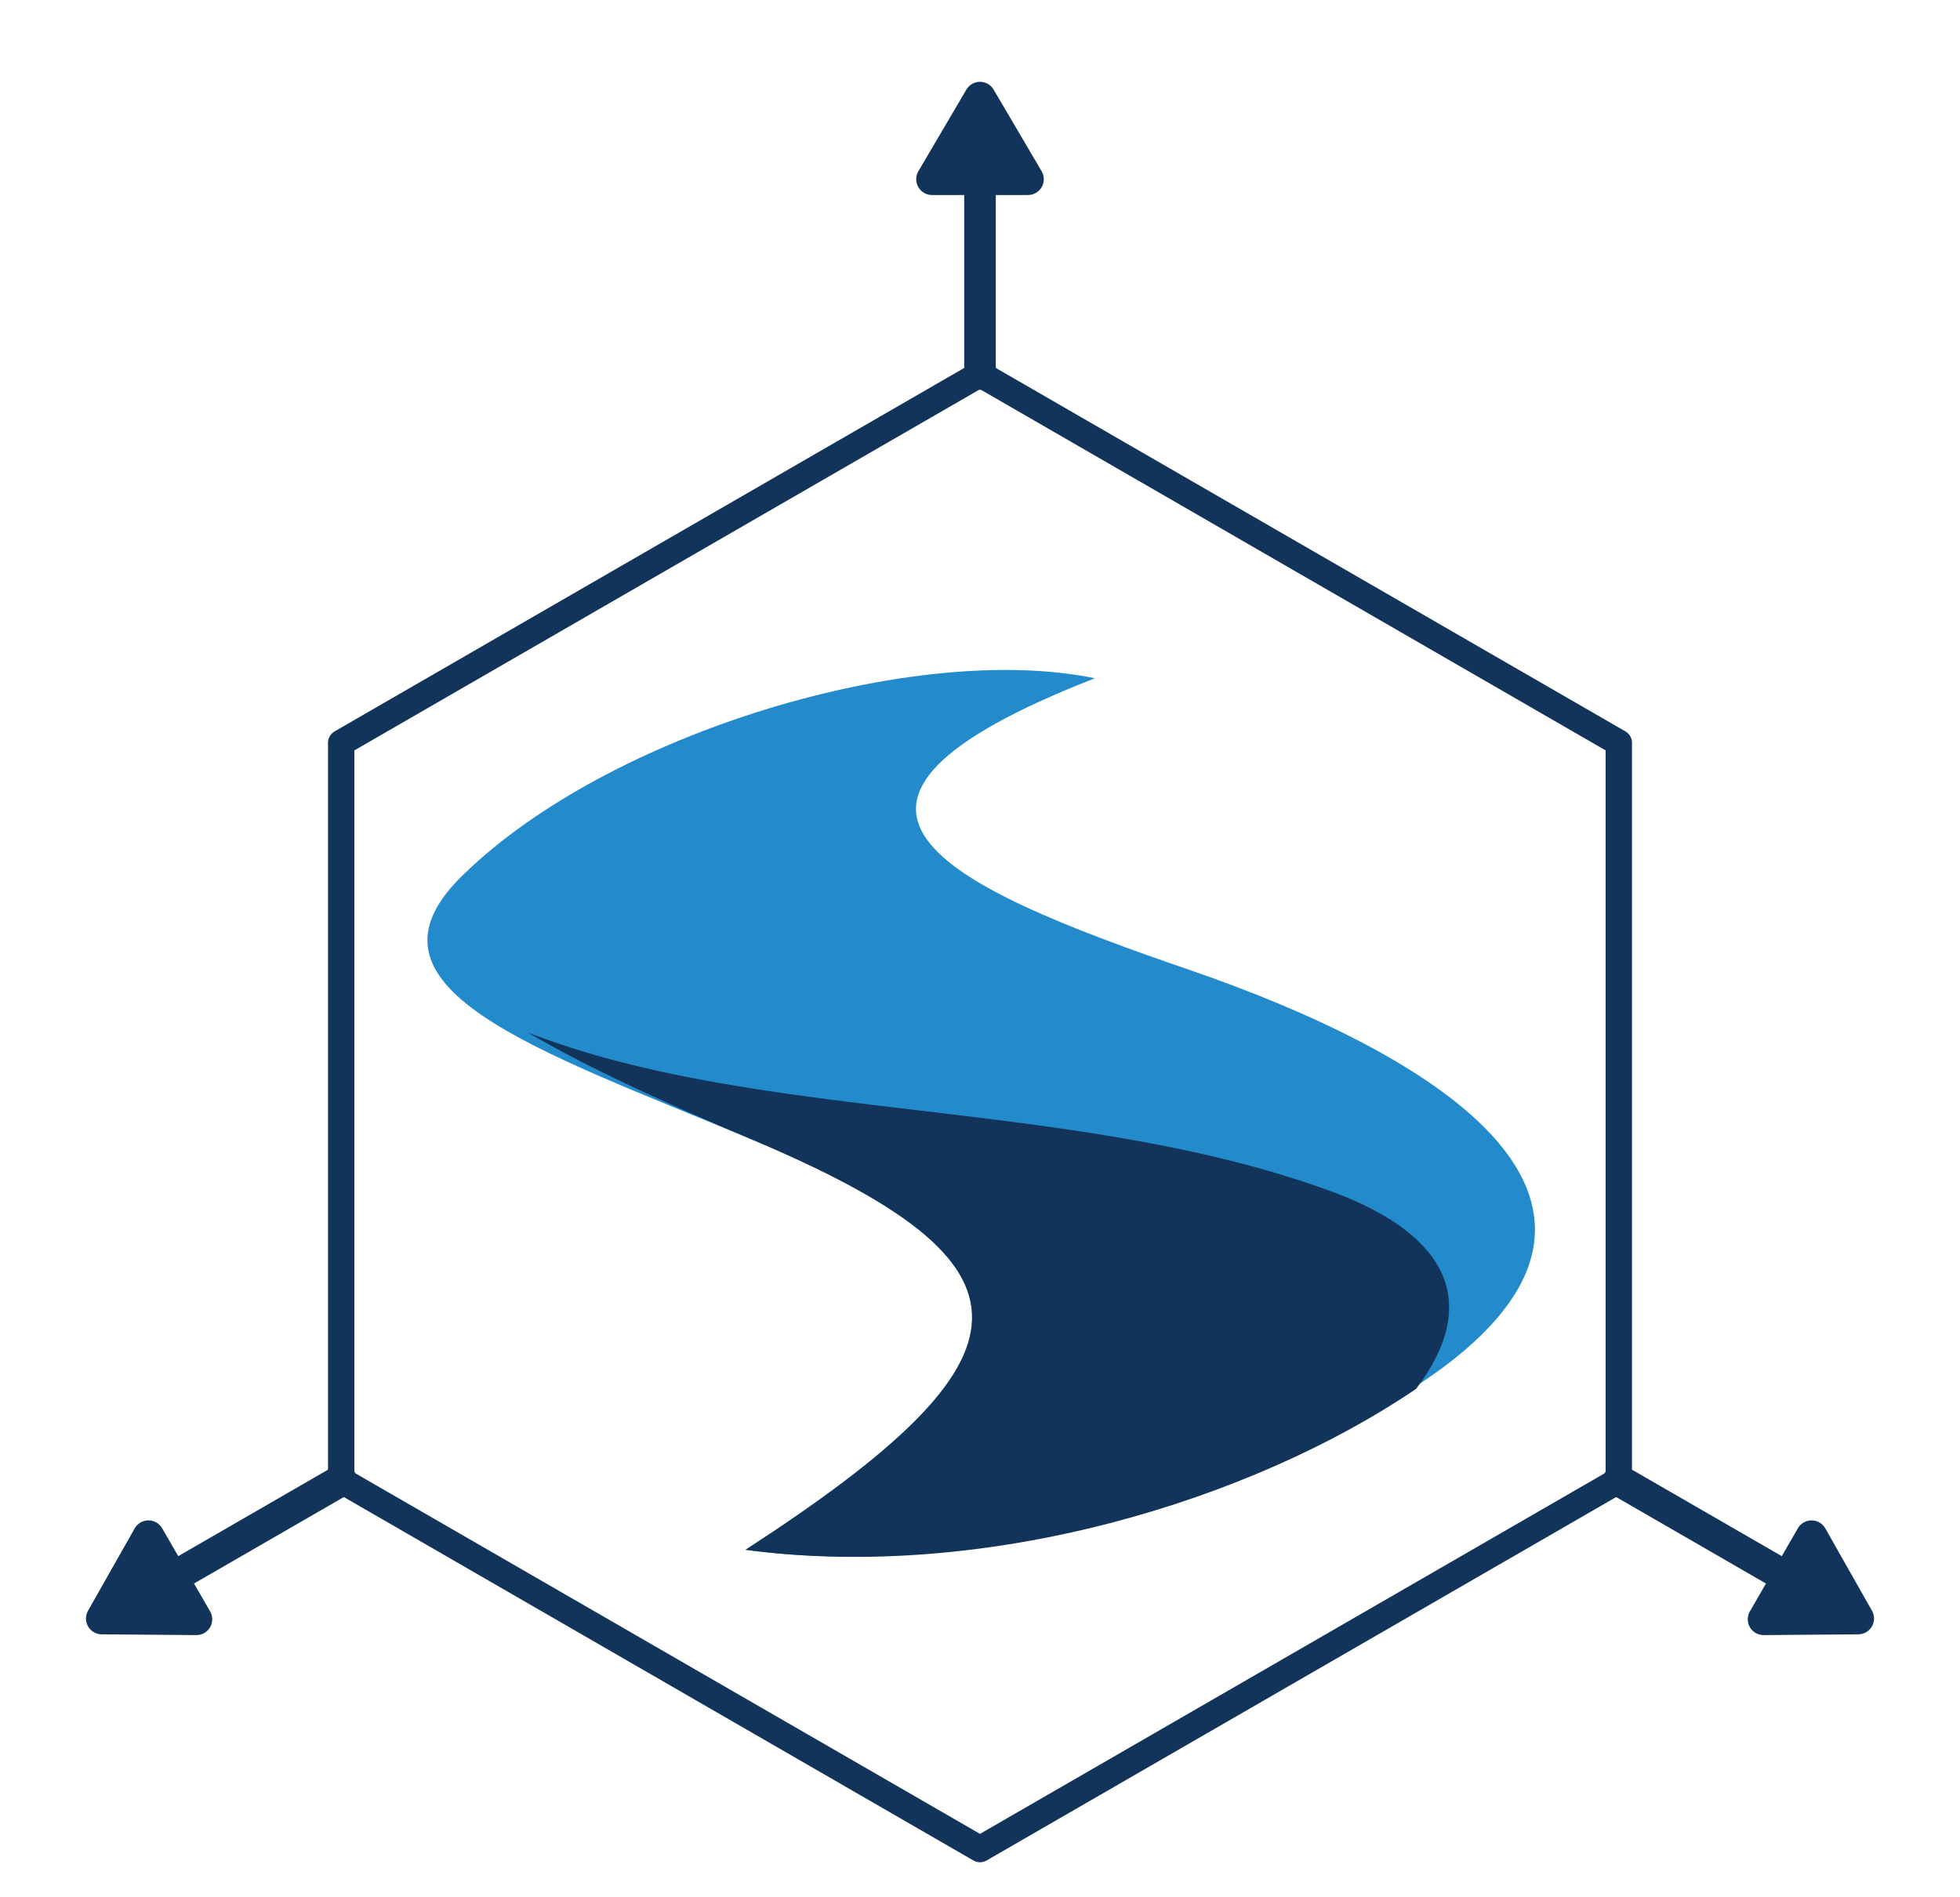
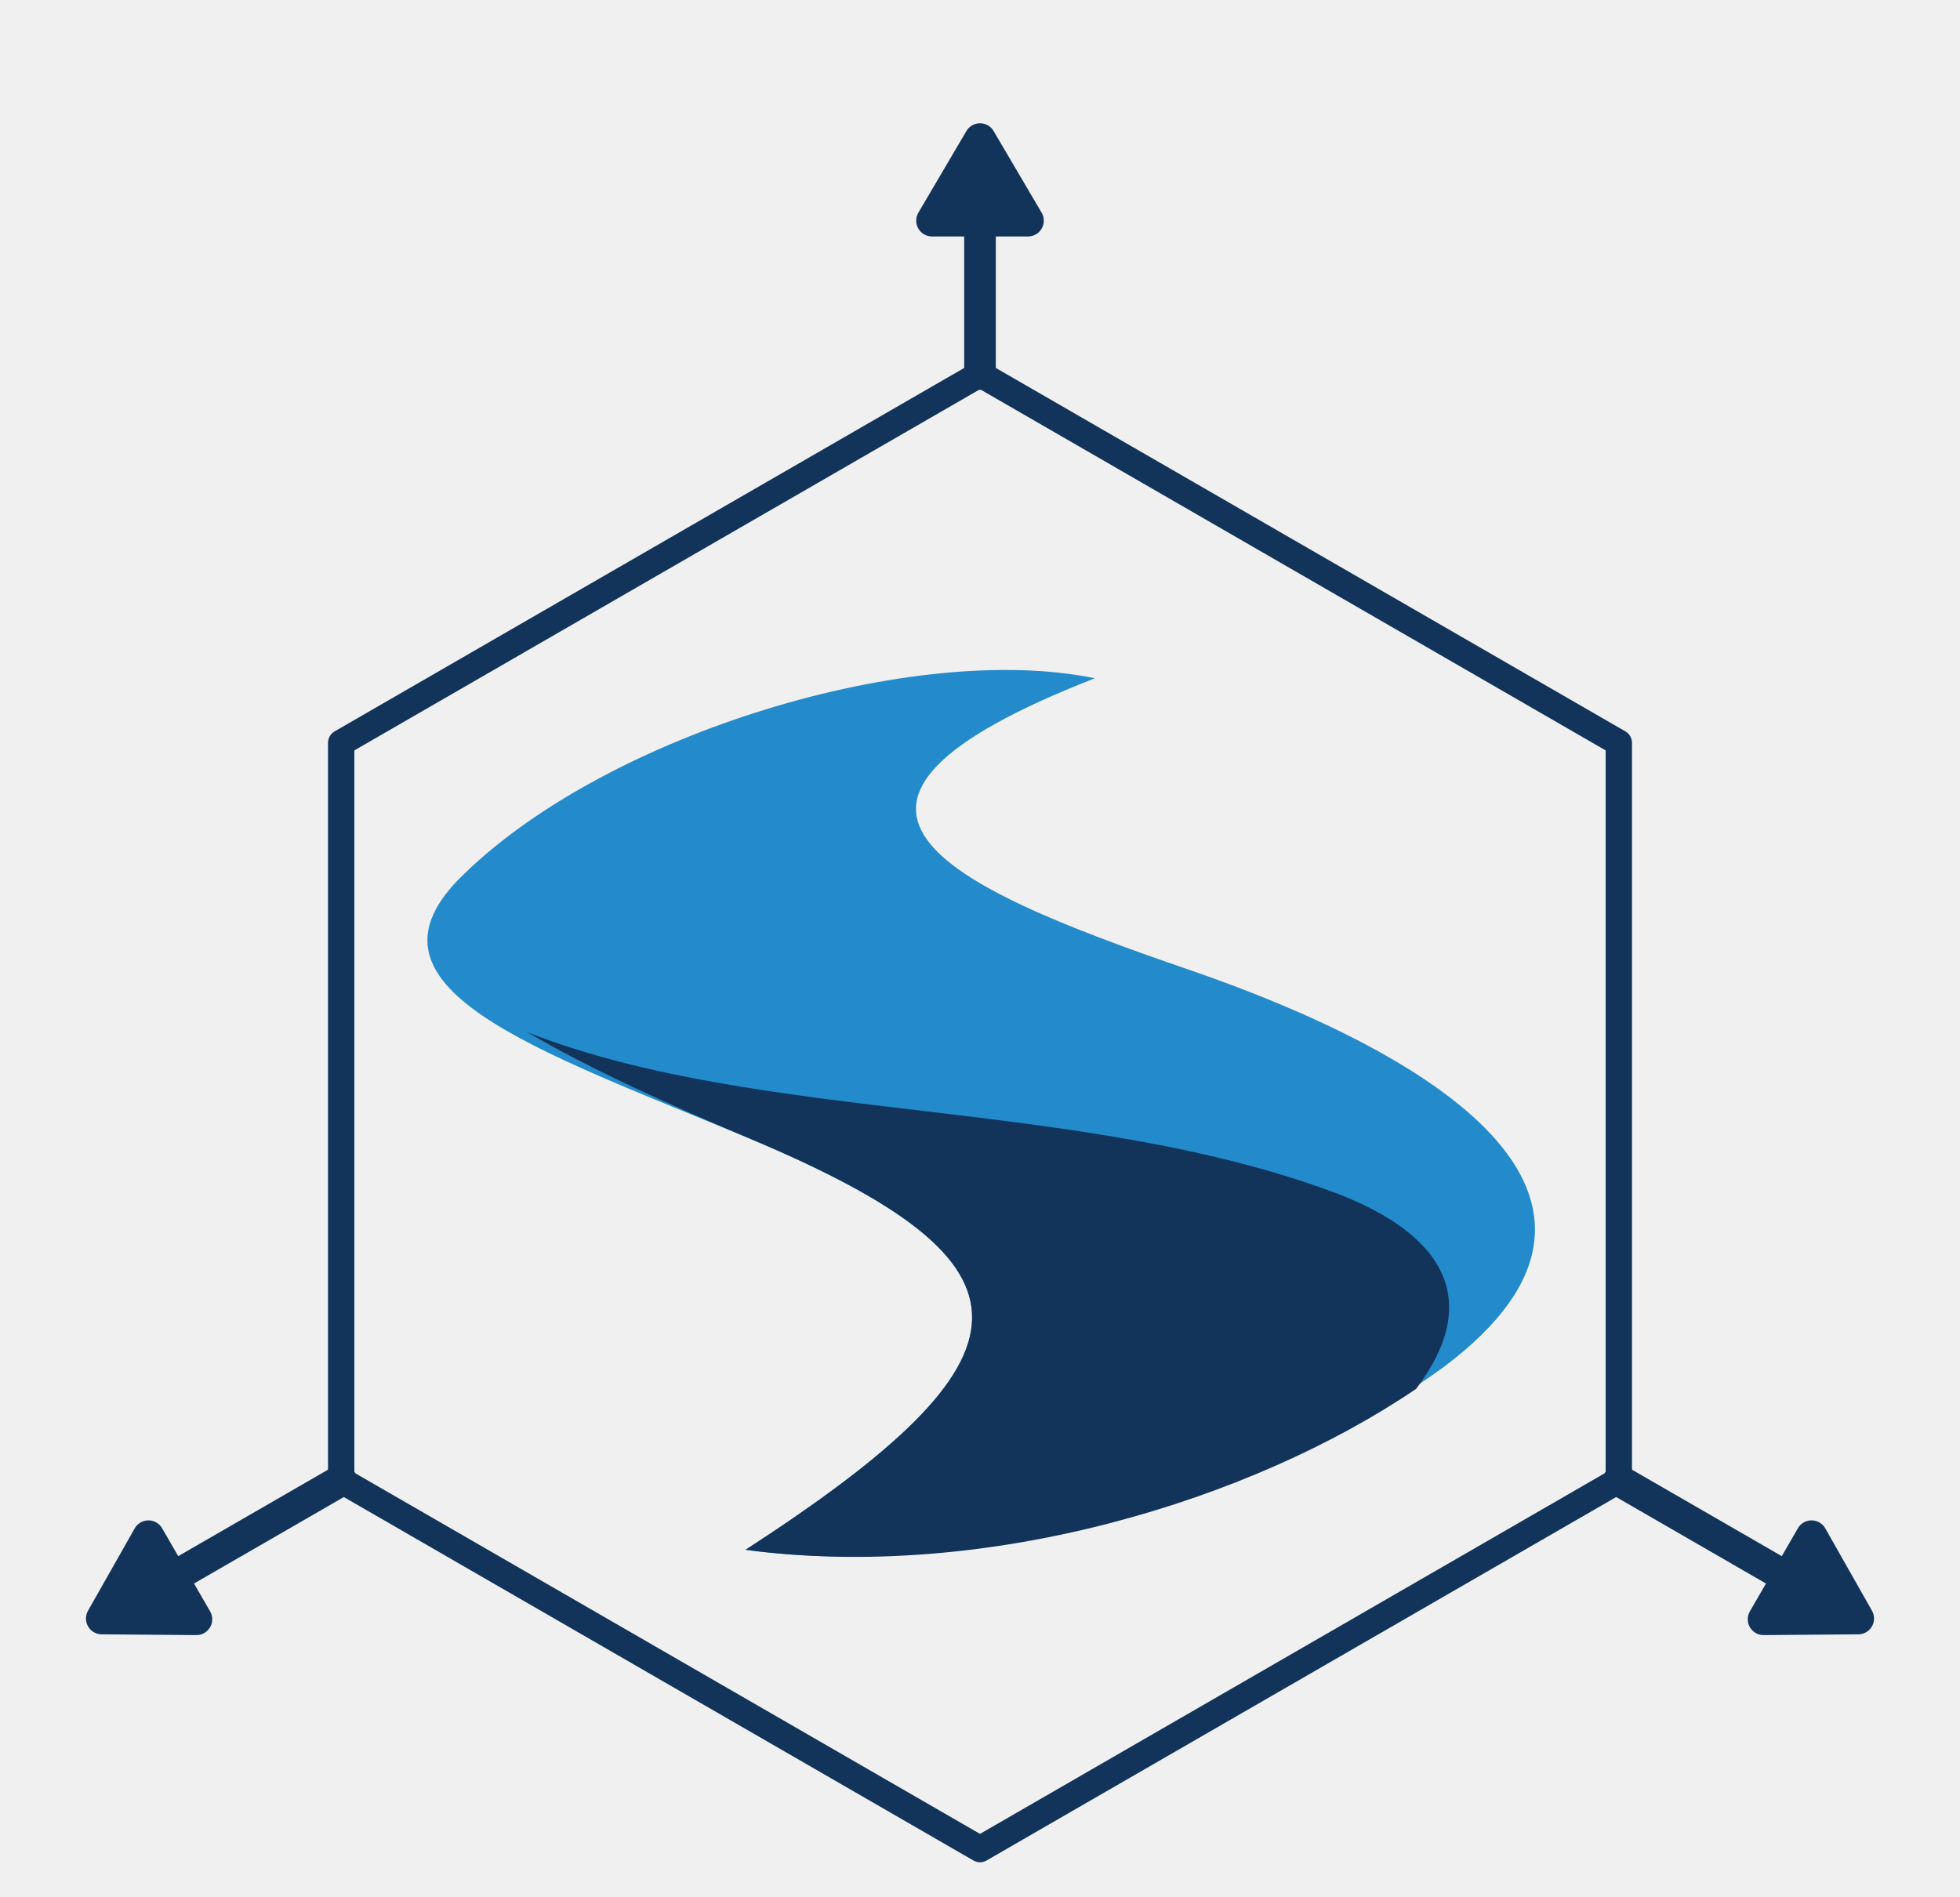
<svg xmlns="http://www.w3.org/2000/svg" width="744" height="720" viewBox="396 56 744 720" role="img" aria-labelledby="title description">
  <defs>
    <g id="axis-arrow" stroke="#12345B" stroke-width="12" stroke-linecap="round" stroke-linejoin="round">
      <path id="arrow-shaft" d="M 0,0 V -73.966" fill="none" />
      <path id="arrow-head" d="M 0,-104.942 L 18.216,-73.966 L -18.216,-73.966 Z" fill="#12345B" />
    </g>
+     <g id="top-arrow" stroke="#12345B" stroke-width="12" stroke-linecap="round" stroke-linejoin="round">
+       <path d="M 0,0 V -58.224" fill="none" />
+       <path d="M 0,-89.2 L 18.216,-58.224 L -18.216,-58.224 Z" fill="#12345B" />
+     </g>
  </defs>
-   <rect id="white-background" x="348" y="18" width="840" height="780" fill="#FFFFFF" />
  <g id="seiscanvas-symbol">
    <g id="isometric-cube" fill="none" stroke="#12345B" stroke-width="10" stroke-linecap="round" stroke-linejoin="round">
      <polygon id="cube-outline" points="768,198 1010.487,338 1010.487,618 768,758 525.513,618 525.513,338" />
    </g>
    <g id="coordinate-axes">
-       <use id="axis-z" href="#axis-arrow" transform="translate(768 198) rotate(0)" />
+       <use id="axis-z" href="#top-arrow" transform="translate(768 198) rotate(0)" />
      <use id="axis-x" href="#axis-arrow" transform="translate(1010.487 618) rotate(120)" />
      <use id="axis-y" href="#axis-arrow" transform="translate(525.5129 618) rotate(240)" />
    </g>
    <g id="seismic-horizon" transform="translate(768 478) scale(0.89 0.94) translate(-768 -460)">
      <path id="horizon-silhouette" fill="#238BCB" d="M 817,285 C 740,270 610,307 548,364 C 497,410 579,435 670,471 C 798,522 795,559 668,637 C 777,651 900,609 966,563 C 1063,494 959,436 858,403 C 750,368 679,336 817,285 Z" />
      <path id="horizon-fold" fill="#12345B" d="M 575,428 C 675,465 810,454 920,493 C 967,510 982,537 954,572 C 884,617 771,650 668,637 C 795,559 798,522 670,471 C 635,457 602,443 575,428 Z" />
    </g>
  </g>
</svg>
